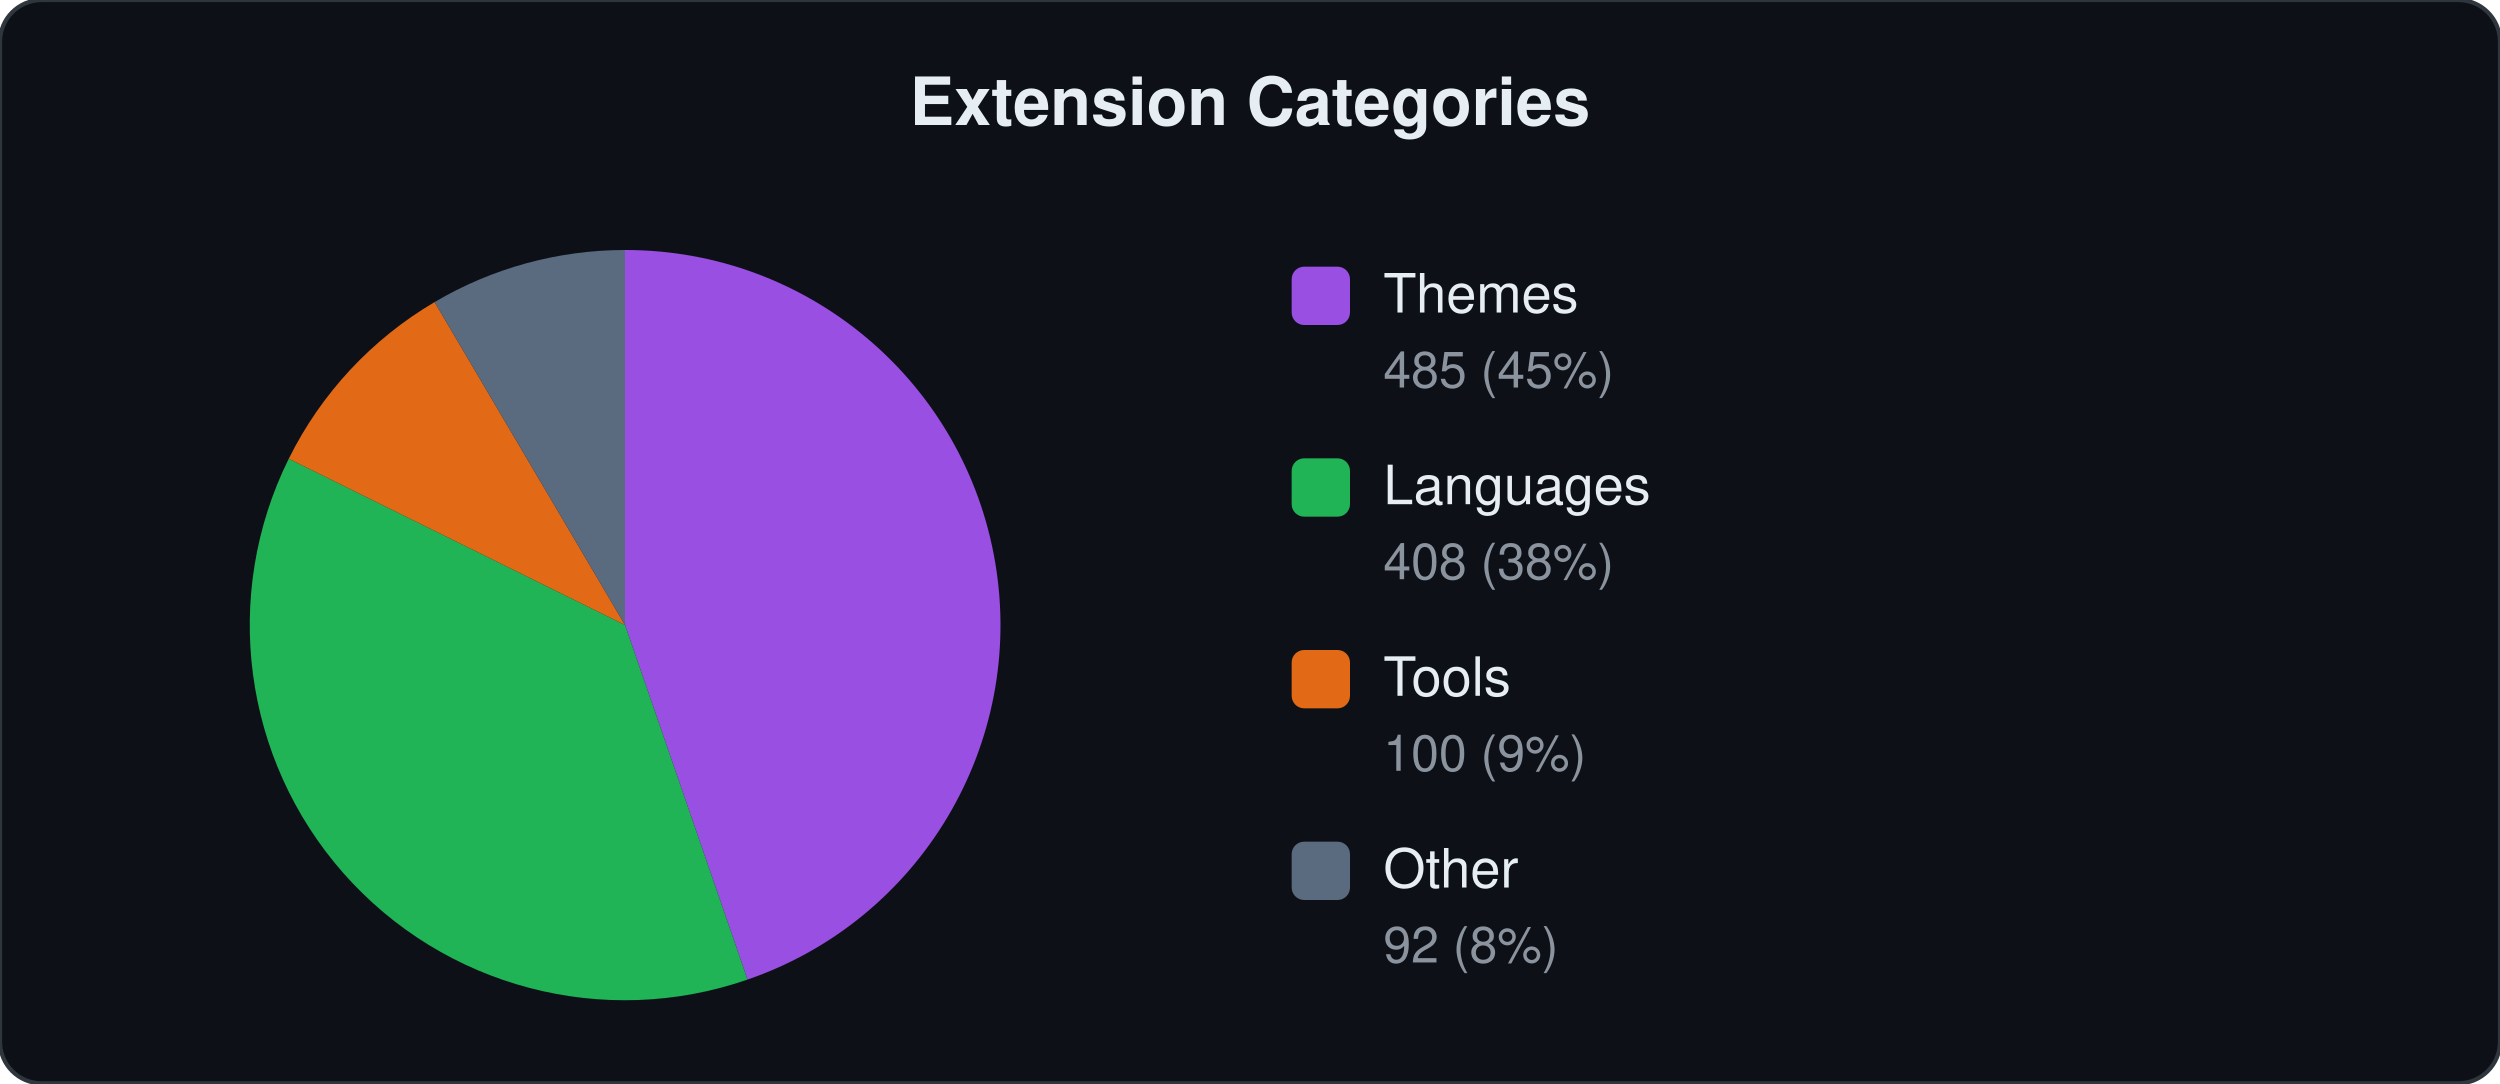
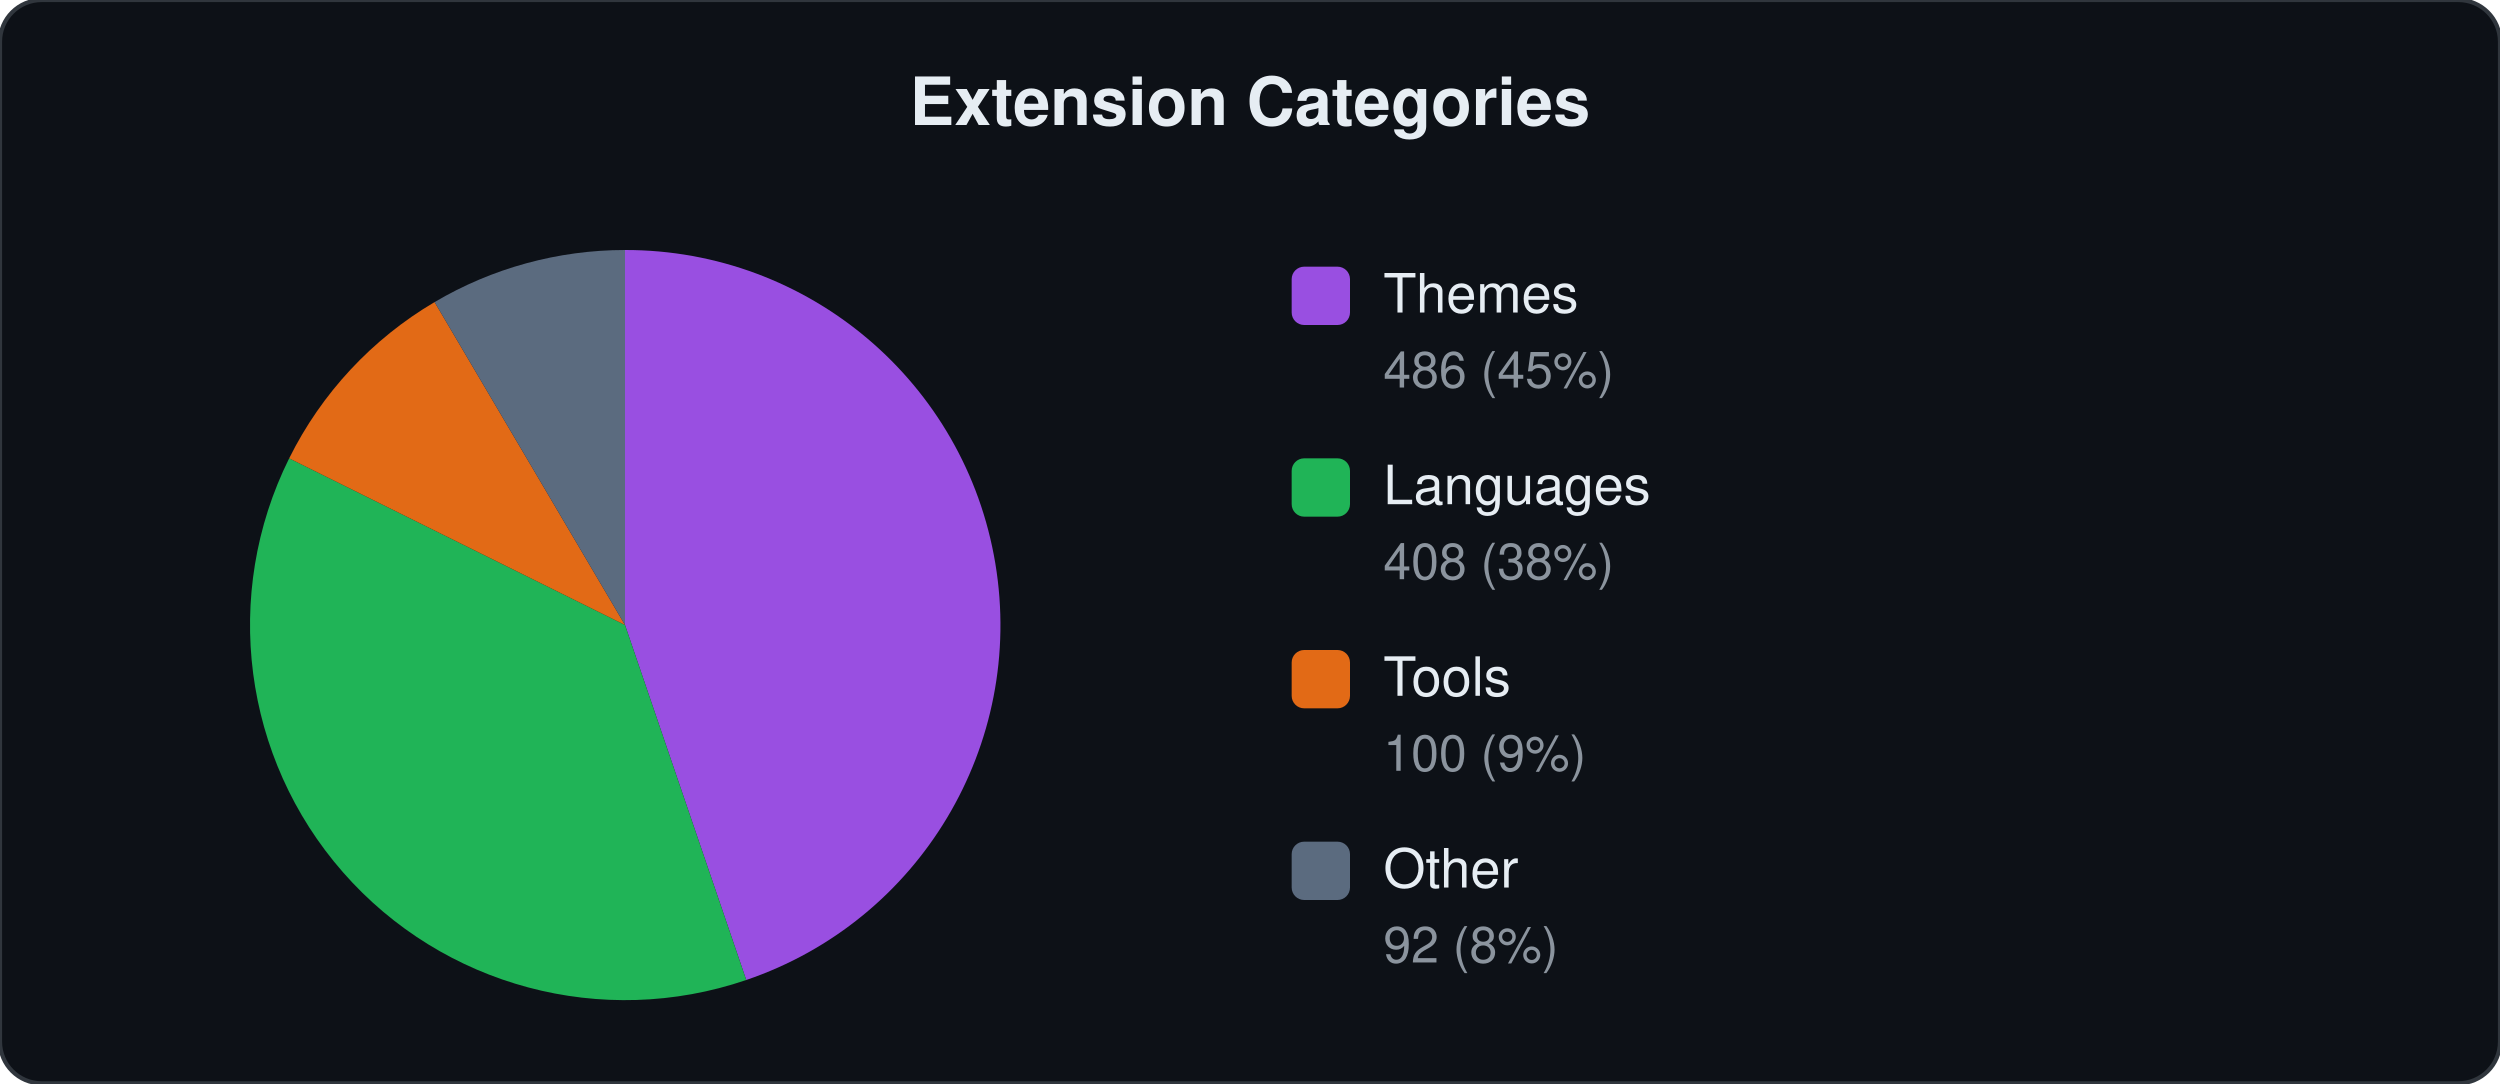
<svg xmlns="http://www.w3.org/2000/svg" viewBox="0 0 600 260" width="600" height="260">
  <style>text{font-family:-apple-system,BlinkMacSystemFont,"Segoe UI",Helvetica,Arial,sans-serif;fill:#e6edf3}.label{font-size:13px}.count{font-size:12px;fill:#8b949e}.title{font-size:16px;font-weight:600}</style>
  <rect width="600" height="260" rx="10" fill="#0d1117" stroke="#30363d" stroke-width="1" />
  <text x="300" y="30" text-anchor="middle" class="title">Extension Categories</text>
-   <path d="M150.0,150.0 L150.0,60.0 A90,90 0 0,1 179.4,235.1 Z" fill="#a855f7" opacity="0.9" />
-   <path d="M150.0,150.0 L179.4,235.1 A90,90 0 0,1 69.3,110.1 Z" fill="#22c55e" opacity="0.9" />
-   <path d="M150.0,150.0 L69.3,110.1 A90,90 0 0,1 104.3,72.5 Z" fill="#f97316" opacity="0.9" />
+   <path d="M150.0,150.0 L150.0,60.0 A90,90 0 0,1 179.1,235.2 Z" fill="#a855f7" opacity="0.9" />
+   <path d="M150.0,150.0 L179.1,235.2 A90,90 0 0,1 69.4,110.0 Z" fill="#22c55e" opacity="0.9" />
+   <path d="M150.0,150.0 L69.4,110.0 A90,90 0 0,1 104.3,72.5 Z" fill="#f97316" opacity="0.9" />
  <path d="M150.0,150.0 L104.3,72.5 A90,90 0 0,1 150.0,60.0 Z" fill="#64748b" opacity="0.9" />
  <rect x="310" y="64" width="14" height="14" rx="3" fill="#a855f7" opacity="0.9" />
  <text x="332" y="75" class="label">Themes</text>
-   <text x="332" y="93" class="count">485 (45%)</text>
+   <text x="332" y="93" class="count">486 (45%)</text>
  <rect x="310" y="110" width="14" height="14" rx="3" fill="#22c55e" opacity="0.9" />
  <text x="332" y="121" class="label">Languages</text>
  <text x="332" y="139" class="count">408 (38%)</text>
  <rect x="310" y="156" width="14" height="14" rx="3" fill="#f97316" opacity="0.9" />
  <text x="332" y="167" class="label">Tools</text>
  <text x="332" y="185" class="count">100 (9%)</text>
  <rect x="310" y="202" width="14" height="14" rx="3" fill="#64748b" opacity="0.9" />
  <text x="332" y="213" class="label">Other</text>
  <text x="332" y="231" class="count">92 (8%)</text>
</svg>
